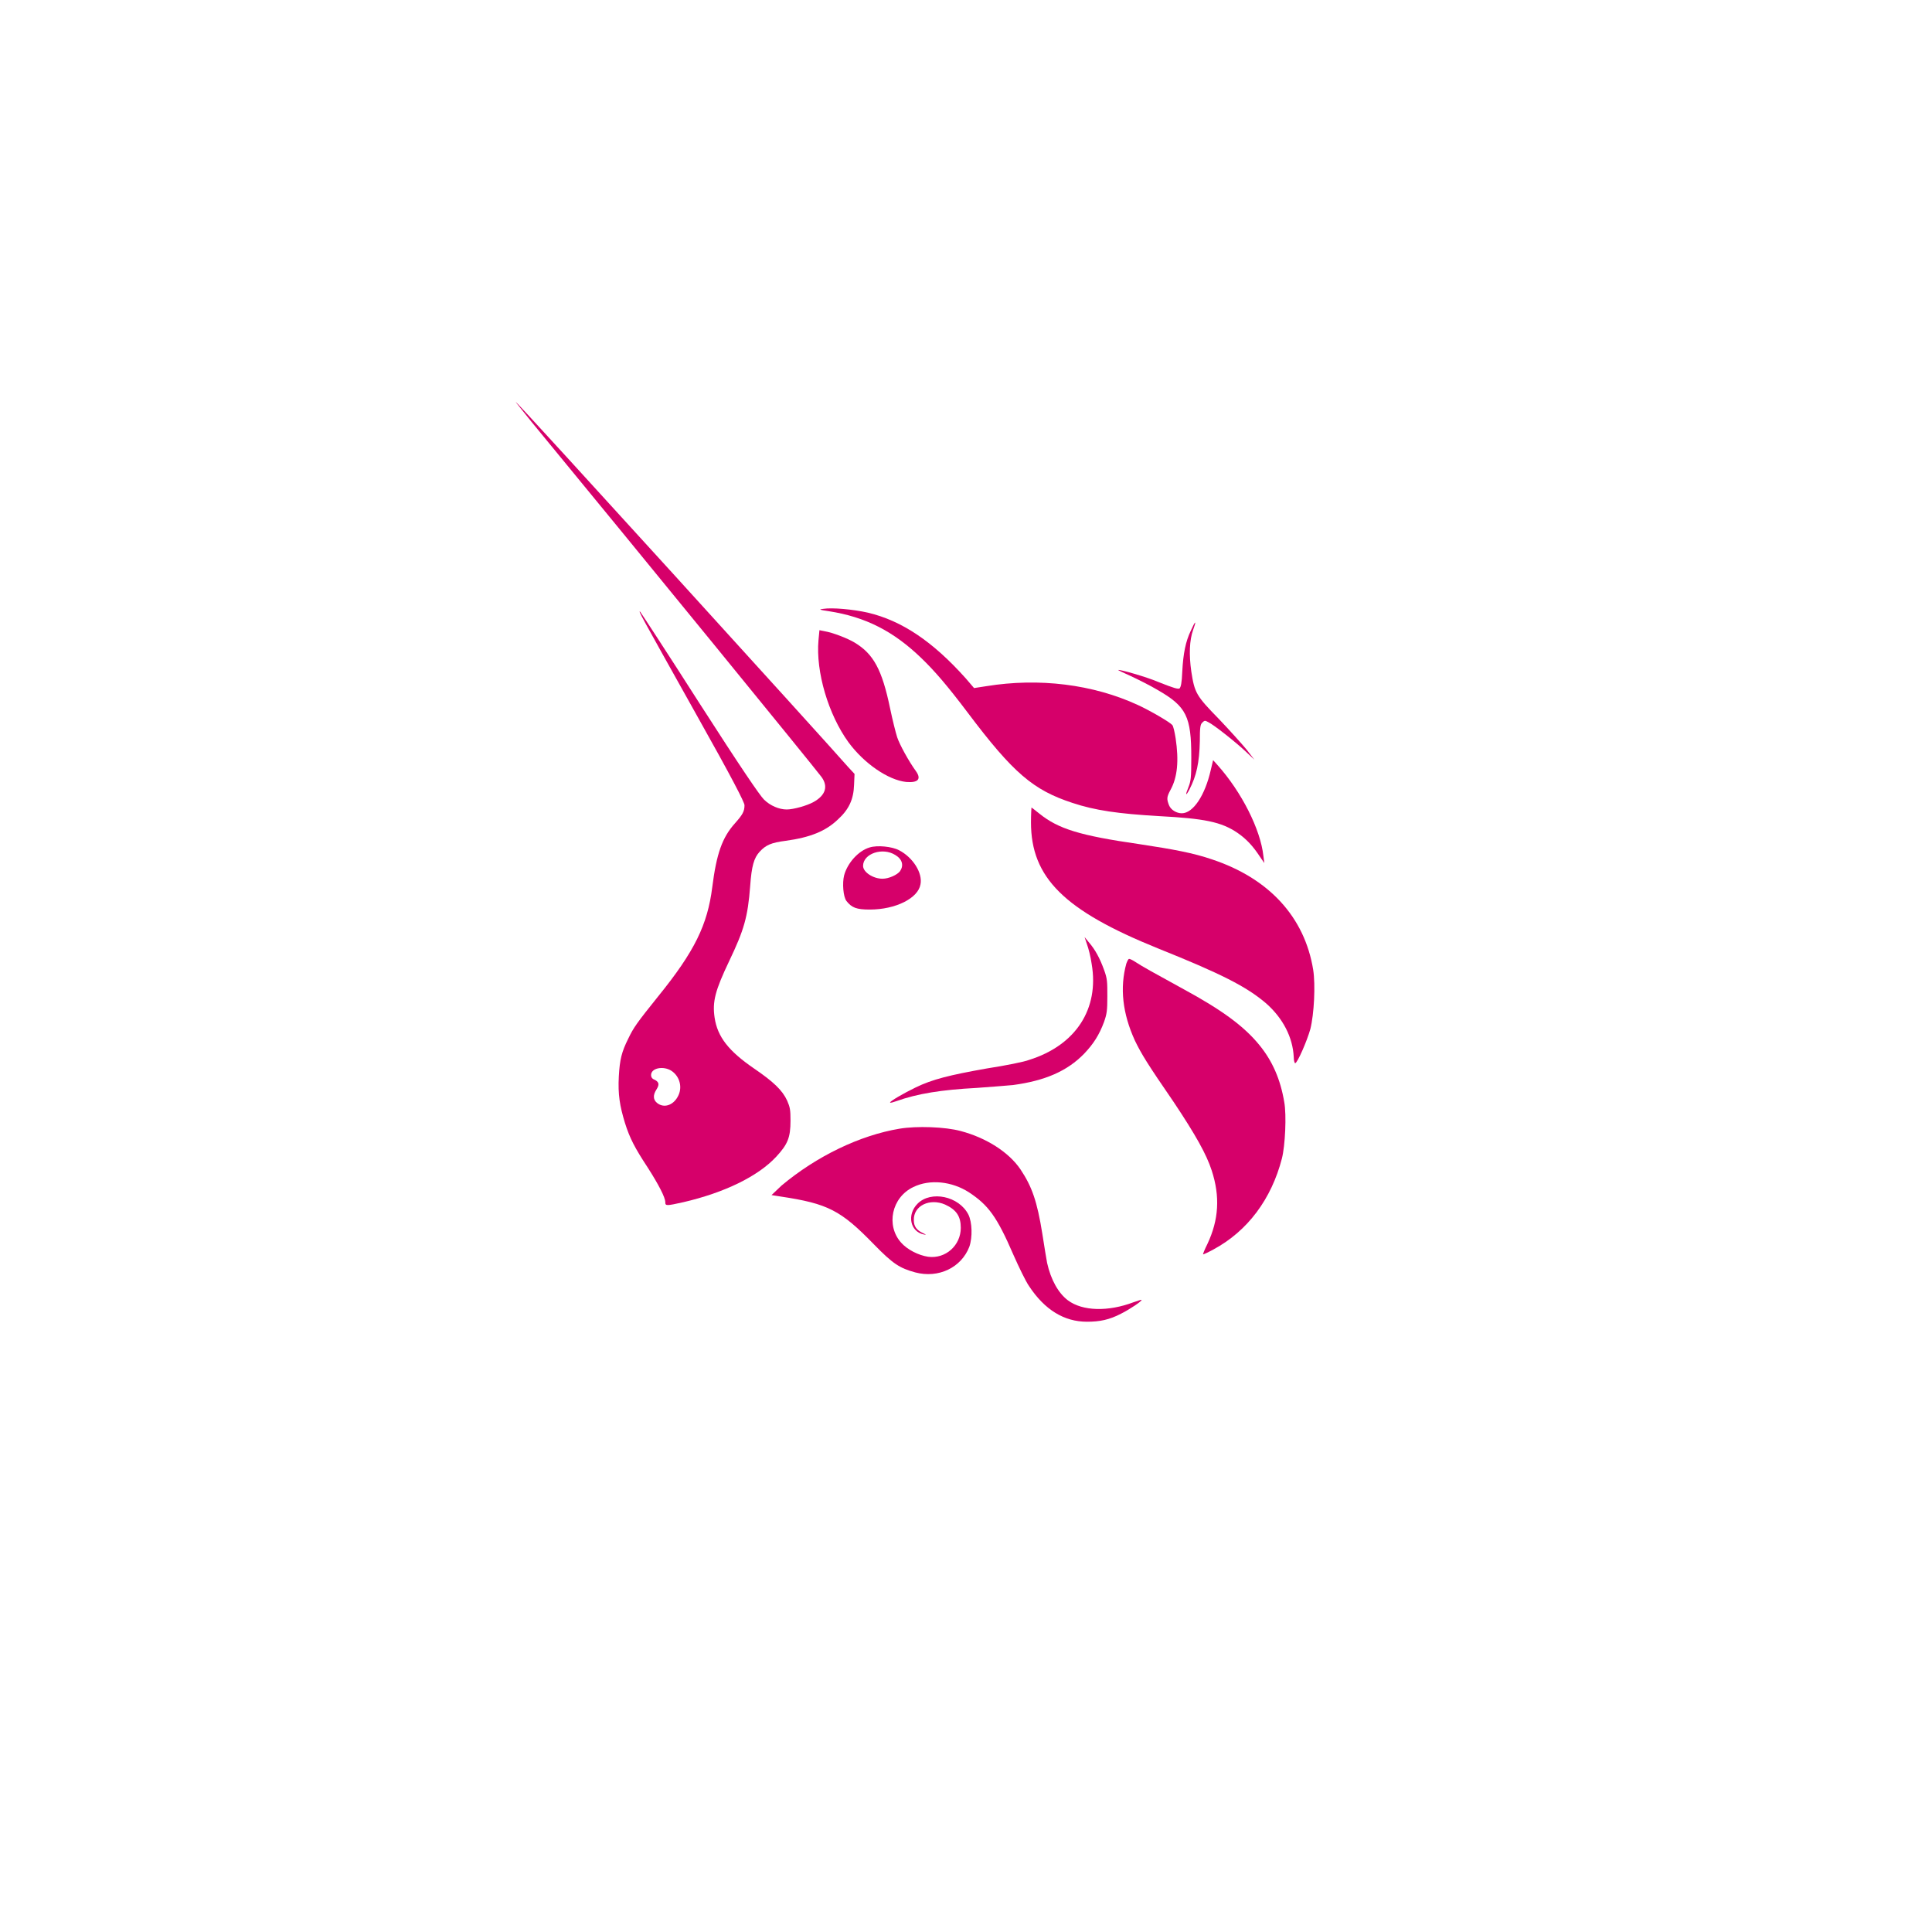
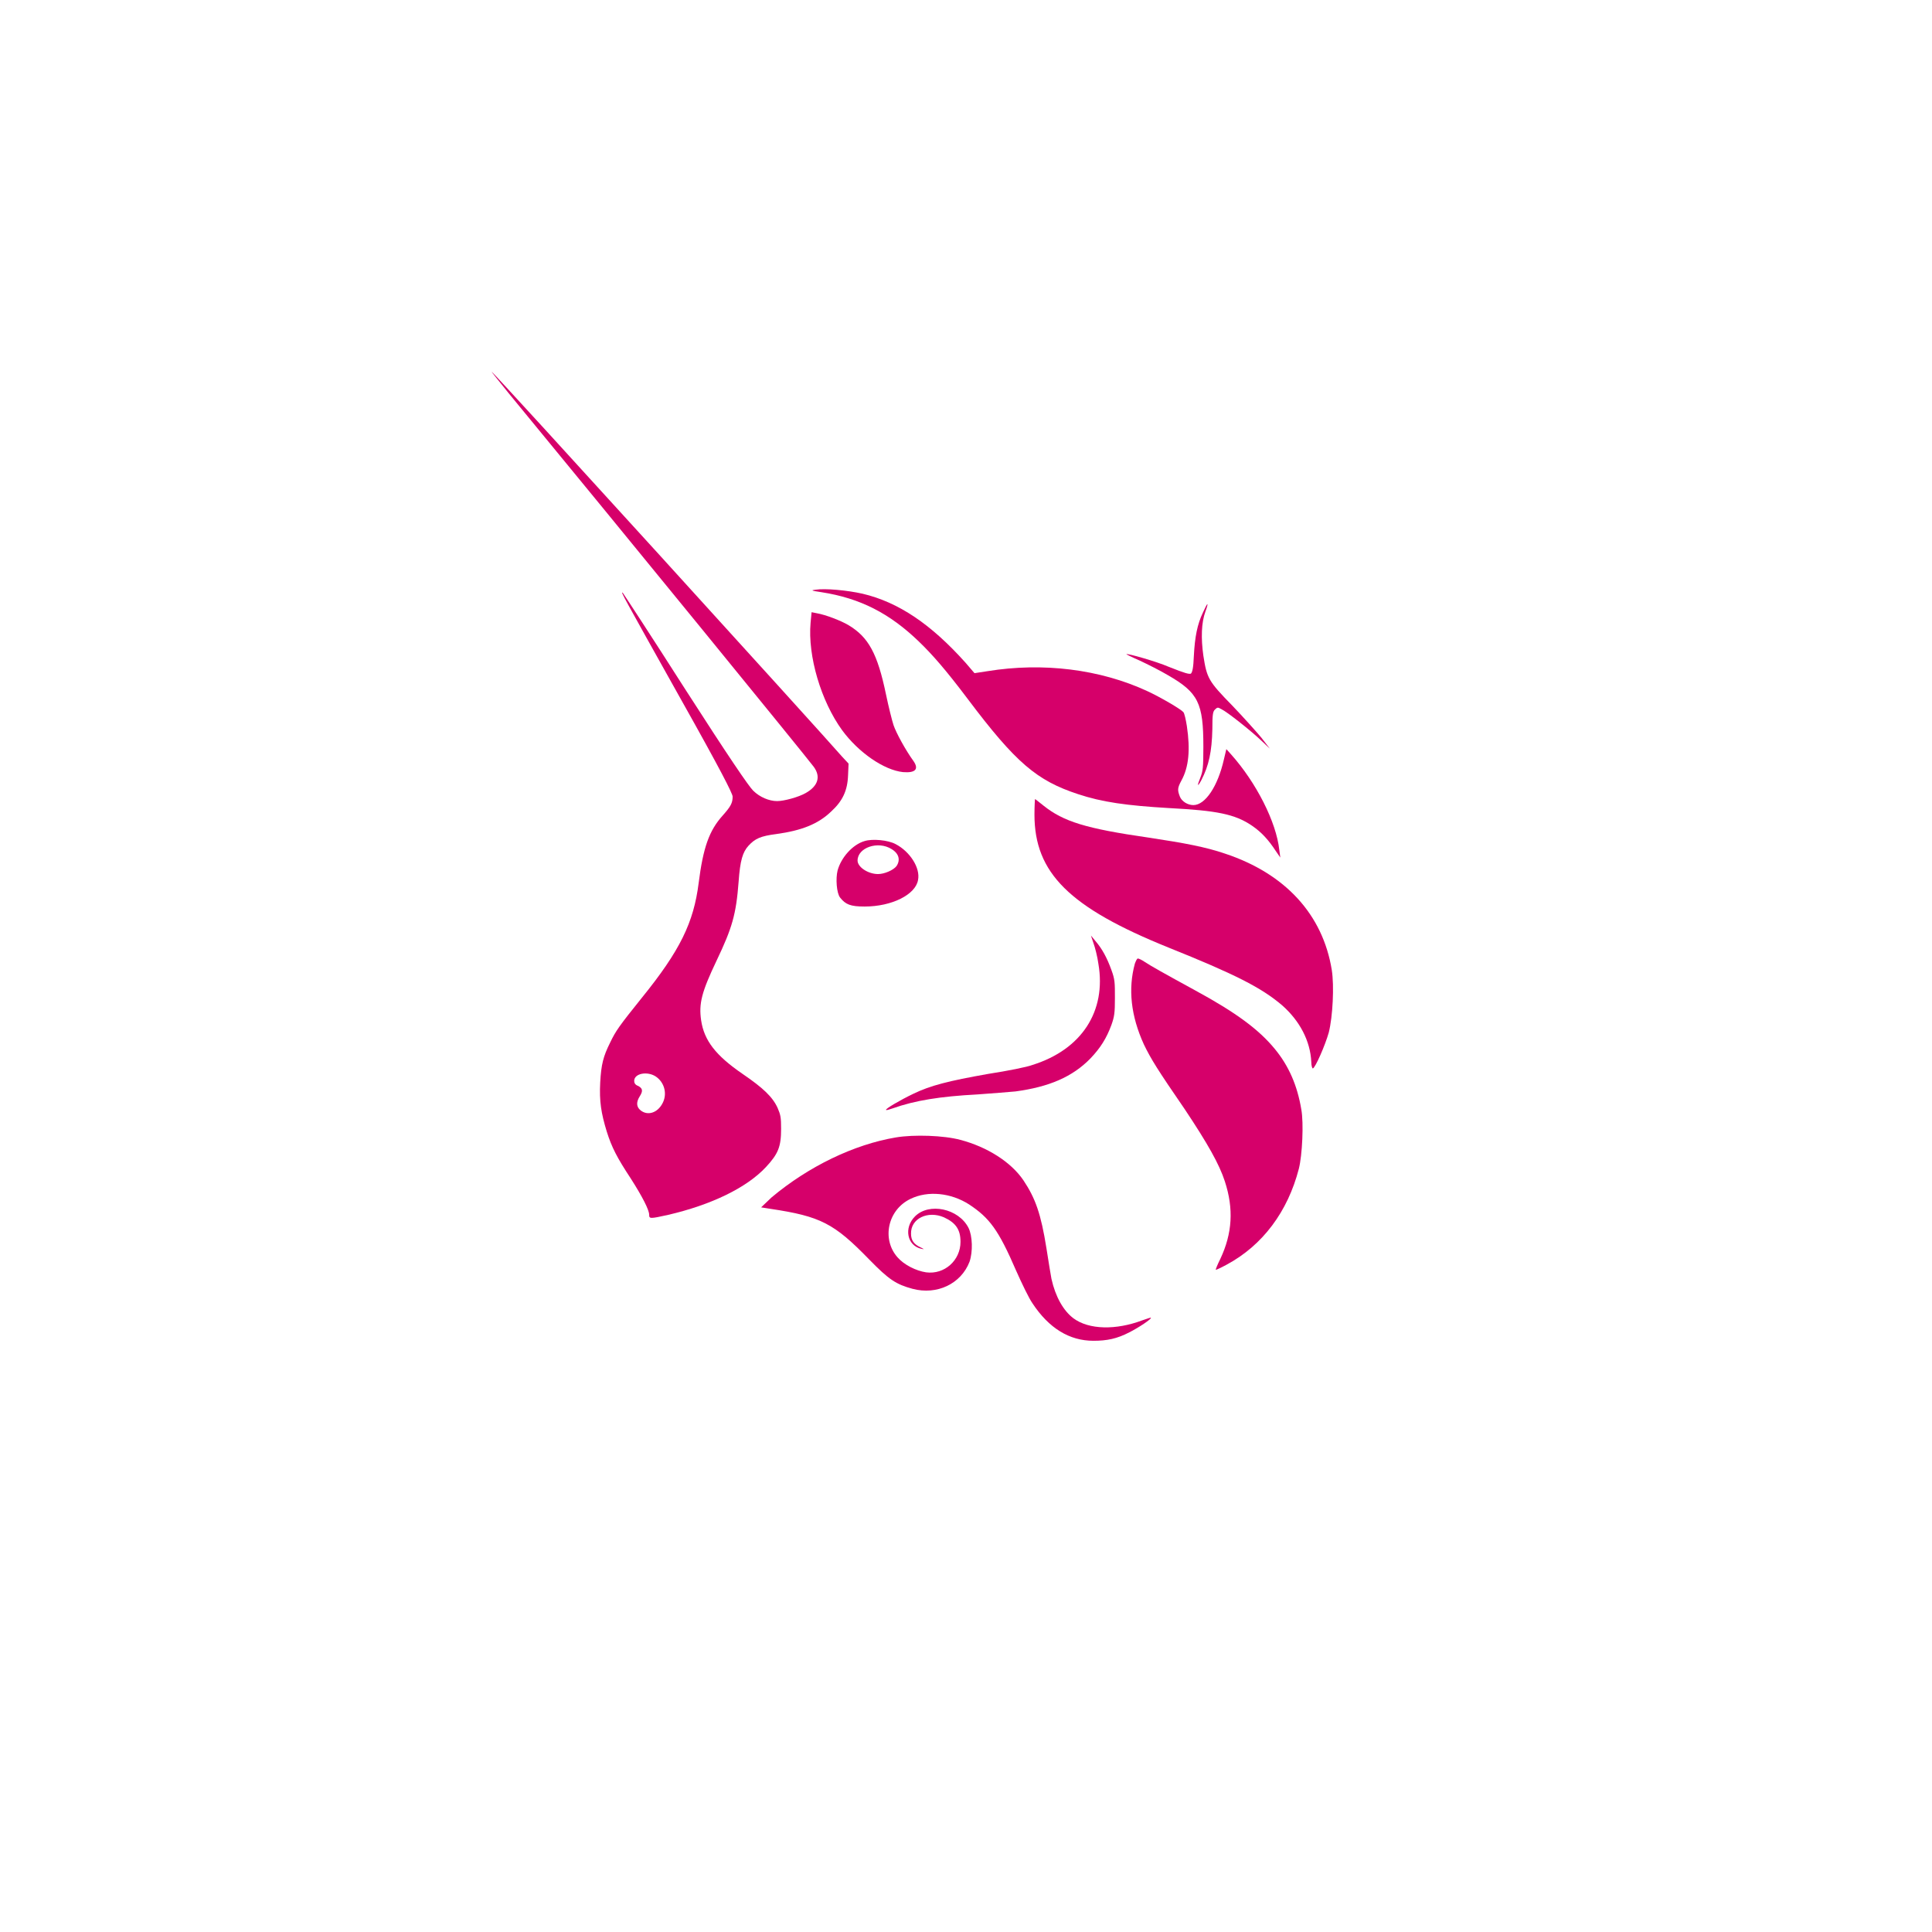
<svg xmlns="http://www.w3.org/2000/svg" x="0px" y="0px" viewBox="0 0 193.8 193.8">
  <style>
    .bg { fill: #fff; }
    .st0 { fill: #D6006A; }
    .st1 { fill-rule: evenodd; clip-rule: evenodd; fill: #D6006A; }
    @media (prefers-color-scheme: dark) {
      .bg { fill: #FF007A; }
      .st0 { fill: #fff; }
      .st1 { fill-rule: evenodd; clip-rule: evenodd; fill: #fff; }
    }
    :root[data-theme="dark"] .bg,
    svg[data-theme="dark"] .bg { fill: #FF007A; }
    :root[data-theme="dark"] .st0,
    svg[data-theme="dark"] .st0 { fill: #fff; }
    :root[data-theme="dark"] .st1,
    svg[data-theme="dark"] .st1 { fill-rule: evenodd; clip-rule: evenodd; fill: #fff; }
    :root[data-theme="light"] .bg,
    svg[data-theme="light"] .bg { fill: #fff; }
    :root[data-theme="light"] .st0,
    svg[data-theme="light"] .st0 { fill: #D6006A; }
    :root[data-theme="light"] .st1,
    svg[data-theme="light"] .st1 { fill-rule: evenodd; clip-rule: evenodd; fill: #D6006A; }
  </style>
  <rect x="0" y="0" width="193.8" height="193.8" class="bg" />
-   <g transform="translate(96.9, 96.9) scale(1.12) translate(-96.9, -96.9)">
+   <g transform="translate(96.9, 96.9) scale(1.18) translate(-96.9, -96.9)">
    <g transform="translate(39.729, 39.729) scale(0.59)">
      <g transform="translate(27.132, 27.132) scale(0.72)">
        <g transform="translate(2, -22)">
          <path class="st0" d="M66,44.1c-2.1-0.3-2.2-0.4-1.2-0.5c1.9-0.3,6.3,0.1,9.4,0.8c7.2,1.7,13.7,6.1,20.6,13.8l1.8,2.1l2.6-0.4       c11.1-1.8,22.5-0.4,32,4c2.6,1.2,6.7,3.6,7.2,4.2c0.2,0.2,0.5,1.5,0.7,2.8c0.7,4.7,0.4,8.2-1.1,10.9c-0.8,1.5-0.8,1.9-0.3,3.2       c0.4,1,1.6,1.7,2.7,1.7c2.4,0,4.9-3.8,6.1-9.1l0.5-2.1l0.9,1c5.1,5.7,9.1,13.6,9.7,19.2l0.2,1.5l-0.9-1.3c-1.5-2.3-2.9-3.8-4.8-5.1       c-3.4-2.3-7-3-16.5-3.5c-8.6-0.5-13.5-1.2-18.3-2.8c-8.2-2.7-12.4-6.2-22.1-19.1c-4.3-5.7-7-8.8-9.7-11.4       C79.6,48.3,73.7,45.3,66,44.1z" />
          <path class="st0" d="M140.5,56.8c0.2-3.8,0.7-6.3,1.8-8.6c0.4-0.9,0.8-1.7,0.9-1.7c0.1,0-0.1,0.7-0.4,1.5c-0.8,2.2-0.9,5.3-0.4,8.8       c0.7,4.5,1,5.1,5.8,10c2.2,2.3,4.8,5.2,5.8,6.4l1.7,2.2l-1.7-1.6c-2.1-2-6.9-5.8-8-6.3c-0.7-0.4-0.8-0.4-1.3,0.1       c-0.4,0.4-0.5,1-0.5,3.9c-0.1,4.5-0.7,7.3-2.2,10.2c-0.8,1.5-0.9,1.2-0.2-0.5c0.5-1.3,0.6-1.9,0.6-6.2c0-8.7-1-10.8-7.1-14.3       c-1.5-0.9-4.1-2.2-5.6-2.9c-1.6-0.7-2.8-1.3-2.7-1.3c0.2-0.2,6.1,1.5,8.4,2.5c3.5,1.4,4.1,1.5,4.5,1.4       C140.2,60.1,140.4,59.3,140.5,56.8z" />
          <path class="st0" d="M70.1,71.7c-4.2-5.8-6.9-14.8-6.3-21.5l0.2-2.1l1,0.2c1.8,0.3,4.9,1.5,6.4,2.4c4,2.4,5.8,5.7,7.5,13.9       c0.5,2.4,1.2,5.2,1.5,6.1c0.5,1.5,2.4,5,4,7.2c1.1,1.6,0.4,2.4-2.1,2.2C78.5,79.7,73.4,76.2,70.1,71.7z" />
          <path class="st0" d="M135.4,115.2c-19.8-8-26.8-14.9-26.8-26.6c0-1.7,0.1-3.1,0.1-3.1c0.1,0,0.8,0.6,1.7,1.3c4,3.2,8.5,4.6,21,6.4       c7.3,1.1,11.5,1.9,15.3,3.2c12.1,4,19.6,12.2,21.4,23.3c0.5,3.2,0.2,9.3-0.6,12.5c-0.7,2.5-2.7,7.1-3.2,7.2c-0.1,0-0.3-0.5-0.3-1.3       c-0.2-4.2-2.3-8.2-5.8-11.3C154,123.2,148.6,120.5,135.4,115.2z" />
          <path class="st0" d="M121.4,118.5c-0.2-1.5-0.7-3.4-1-4.2l-0.5-1.5l0.9,1.1c1.3,1.5,2.3,3.3,3.2,5.8c0.7,1.9,0.7,2.5,0.7,5.6       c0,3-0.1,3.7-0.7,5.4c-1,2.7-2.2,4.6-4.2,6.7c-3.6,3.7-8.3,5.7-15,6.6c-1.2,0.1-4.6,0.4-7.6,0.6c-7.5,0.4-12.5,1.2-17,2.8       c-0.6,0.2-1.2,0.4-1.3,0.3c-0.2-0.2,2.9-2,5.4-3.2c3.5-1.7,7.1-2.6,15-4c3.9-0.6,7.9-1.4,8.9-1.8C118.1,135.6,123,127.9,121.4,118.5       z" />
          <path class="st0" d="M130.5,134.6c-2.6-5.7-3.2-11.1-1.8-16.2c0.2-0.5,0.4-1,0.6-1c0.2,0,0.8,0.3,1.4,0.7c1.2,0.8,3.7,2.2,10.1,5.7       c8.1,4.4,12.7,7.8,15.9,11.7c2.8,3.4,4.5,7.3,5.3,12.1c0.5,2.7,0.2,9.2-0.5,11.9c-2.2,8.5-7.2,15.3-14.5,19.2c-1.1,0.6-2,1-2.1,1       c-0.1,0,0.3-1,0.9-2.2c2.4-5.1,2.7-10,0.9-15.5c-1.1-3.4-3.4-7.5-8-14.4C133.2,139.6,131.9,137.5,130.5,134.6z" />
          <path class="st0" d="M56,165.2c7.4-6.2,16.5-10.6,24.9-12c3.6-0.6,9.6-0.4,12.9,0.5c5.3,1.4,10.1,4.4,12.6,8.1       c2.4,3.6,3.5,6.7,4.6,13.6c0.4,2.7,0.9,5.5,1,6.1c0.8,3.6,2.4,6.4,4.4,7.9c3.1,2.3,8.5,2.4,13.8,0.4c0.9-0.3,1.7-0.6,1.7-0.5       c0.2,0.2-2.5,2-4.3,2.9c-2.5,1.3-4.5,1.7-7.2,1.7c-4.8,0-8.9-2.5-12.2-7.5c-0.7-1-2.1-3.9-3.3-6.6c-3.5-8.1-5.3-10.5-9.4-13.2       c-3.6-2.3-8.2-2.8-11.7-1.1c-4.6,2.2-5.8,8.1-2.6,11.7c1.3,1.5,3.7,2.7,5.7,3c3.7,0.5,6.9-2.4,6.9-6.1c0-2.4-0.9-3.8-3.3-4.9       c-3.2-1.4-6.7,0.2-6.6,3.3c0,1.3,0.6,2.1,1.9,2.7c0.8,0.4,0.8,0.4,0.2,0.3c-2.9-0.6-3.6-4.2-1.3-6.5c2.8-2.8,8.7-1.6,10.7,2.3       c0.8,1.6,0.9,4.8,0.2,6.8c-1.7,4.4-6.5,6.7-11.4,5.4c-3.3-0.9-4.7-1.8-8.7-5.9c-7-7.2-9.7-8.6-19.7-10.1l-1.9-0.3L56,165.2z" />
          <path class="st1" d="M3.4,4.3c23.3,28.3,59.2,72.3,61,74.7c1.5,2,0.9,3.9-1.6,5.3c-1.4,0.8-4.3,1.6-5.7,1.6c-1.6,0-3.5-0.8-4.8-2.1       c-0.9-0.9-4.8-6.6-13.6-20.3c-6.7-10.5-12.4-19.2-12.5-19.3C25.8,44,25.8,44,38,65.8C45.7,79.5,48.2,84.4,48.2,85c0,1.3-0.4,2-2,3.8       c-2.7,3-3.9,6.4-4.8,13.5c-1,7.9-3.7,13.5-11.4,23c-4.5,5.6-5.2,6.6-6.3,8.9c-1.4,2.8-1.8,4.4-2,8c-0.2,3.8,0.2,6.2,1.3,9.8       c1,3.2,2.1,5.3,4.8,9.4c2.3,3.6,3.7,6.3,3.7,7.3c0,0.8,0.2,0.8,3.8,0c8.6-2,15.7-5.4,19.6-9.6c2.4-2.6,3-4,3-7.6       c0-2.3-0.1-2.8-0.7-4.2c-1-2.2-2.9-4-7-6.8c-5.4-3.7-7.7-6.7-8.3-10.7c-0.5-3.4,0.1-5.7,3.1-12c3.1-6.5,3.9-9.2,4.4-15.8       c0.3-4.2,0.8-5.9,2-7.2c1.3-1.4,2.4-1.9,5.5-2.3c5.1-0.7,8.4-2,11-4.5c2.3-2.1,3.3-4.2,3.4-7.3l0.1-2.3L70.1,77C65.4,71.6,0.3,0,0,0       C-0.1,0,1.5,1.9,3.4,4.3z M34.1,146.5c1.1-1.9,0.5-4.3-1.3-5.5c-1.7-1.1-4.3-0.6-4.3,0.9c0,0.4,0.2,0.8,0.8,1c0.9,0.5,1,1,0.3,2.1       c-0.7,1.1-0.7,2.1,0.2,2.8C31.2,148.9,33.1,148.3,34.1,146.5z" />
          <path class="st1" d="M74.6,93.9c-2.4,0.7-4.7,3.3-5.4,5.9c-0.4,1.6-0.2,4.5,0.5,5.4c1.1,1.4,2.1,1.8,4.9,1.8       c5.5,0,10.2-2.4,10.7-5.3c0.5-2.4-1.6-5.7-4.5-7.2C79.3,93.7,76.2,93.4,74.6,93.9z M81,98.9c0.8-1.2,0.5-2.5-1-3.4       c-2.7-1.7-6.8-0.3-6.8,2.3c0,1.3,2.1,2.7,4.1,2.7C78.6,100.5,80.4,99.7,81,98.9z" />
        </g>
      </g>
    </g>
  </g>
</svg>
